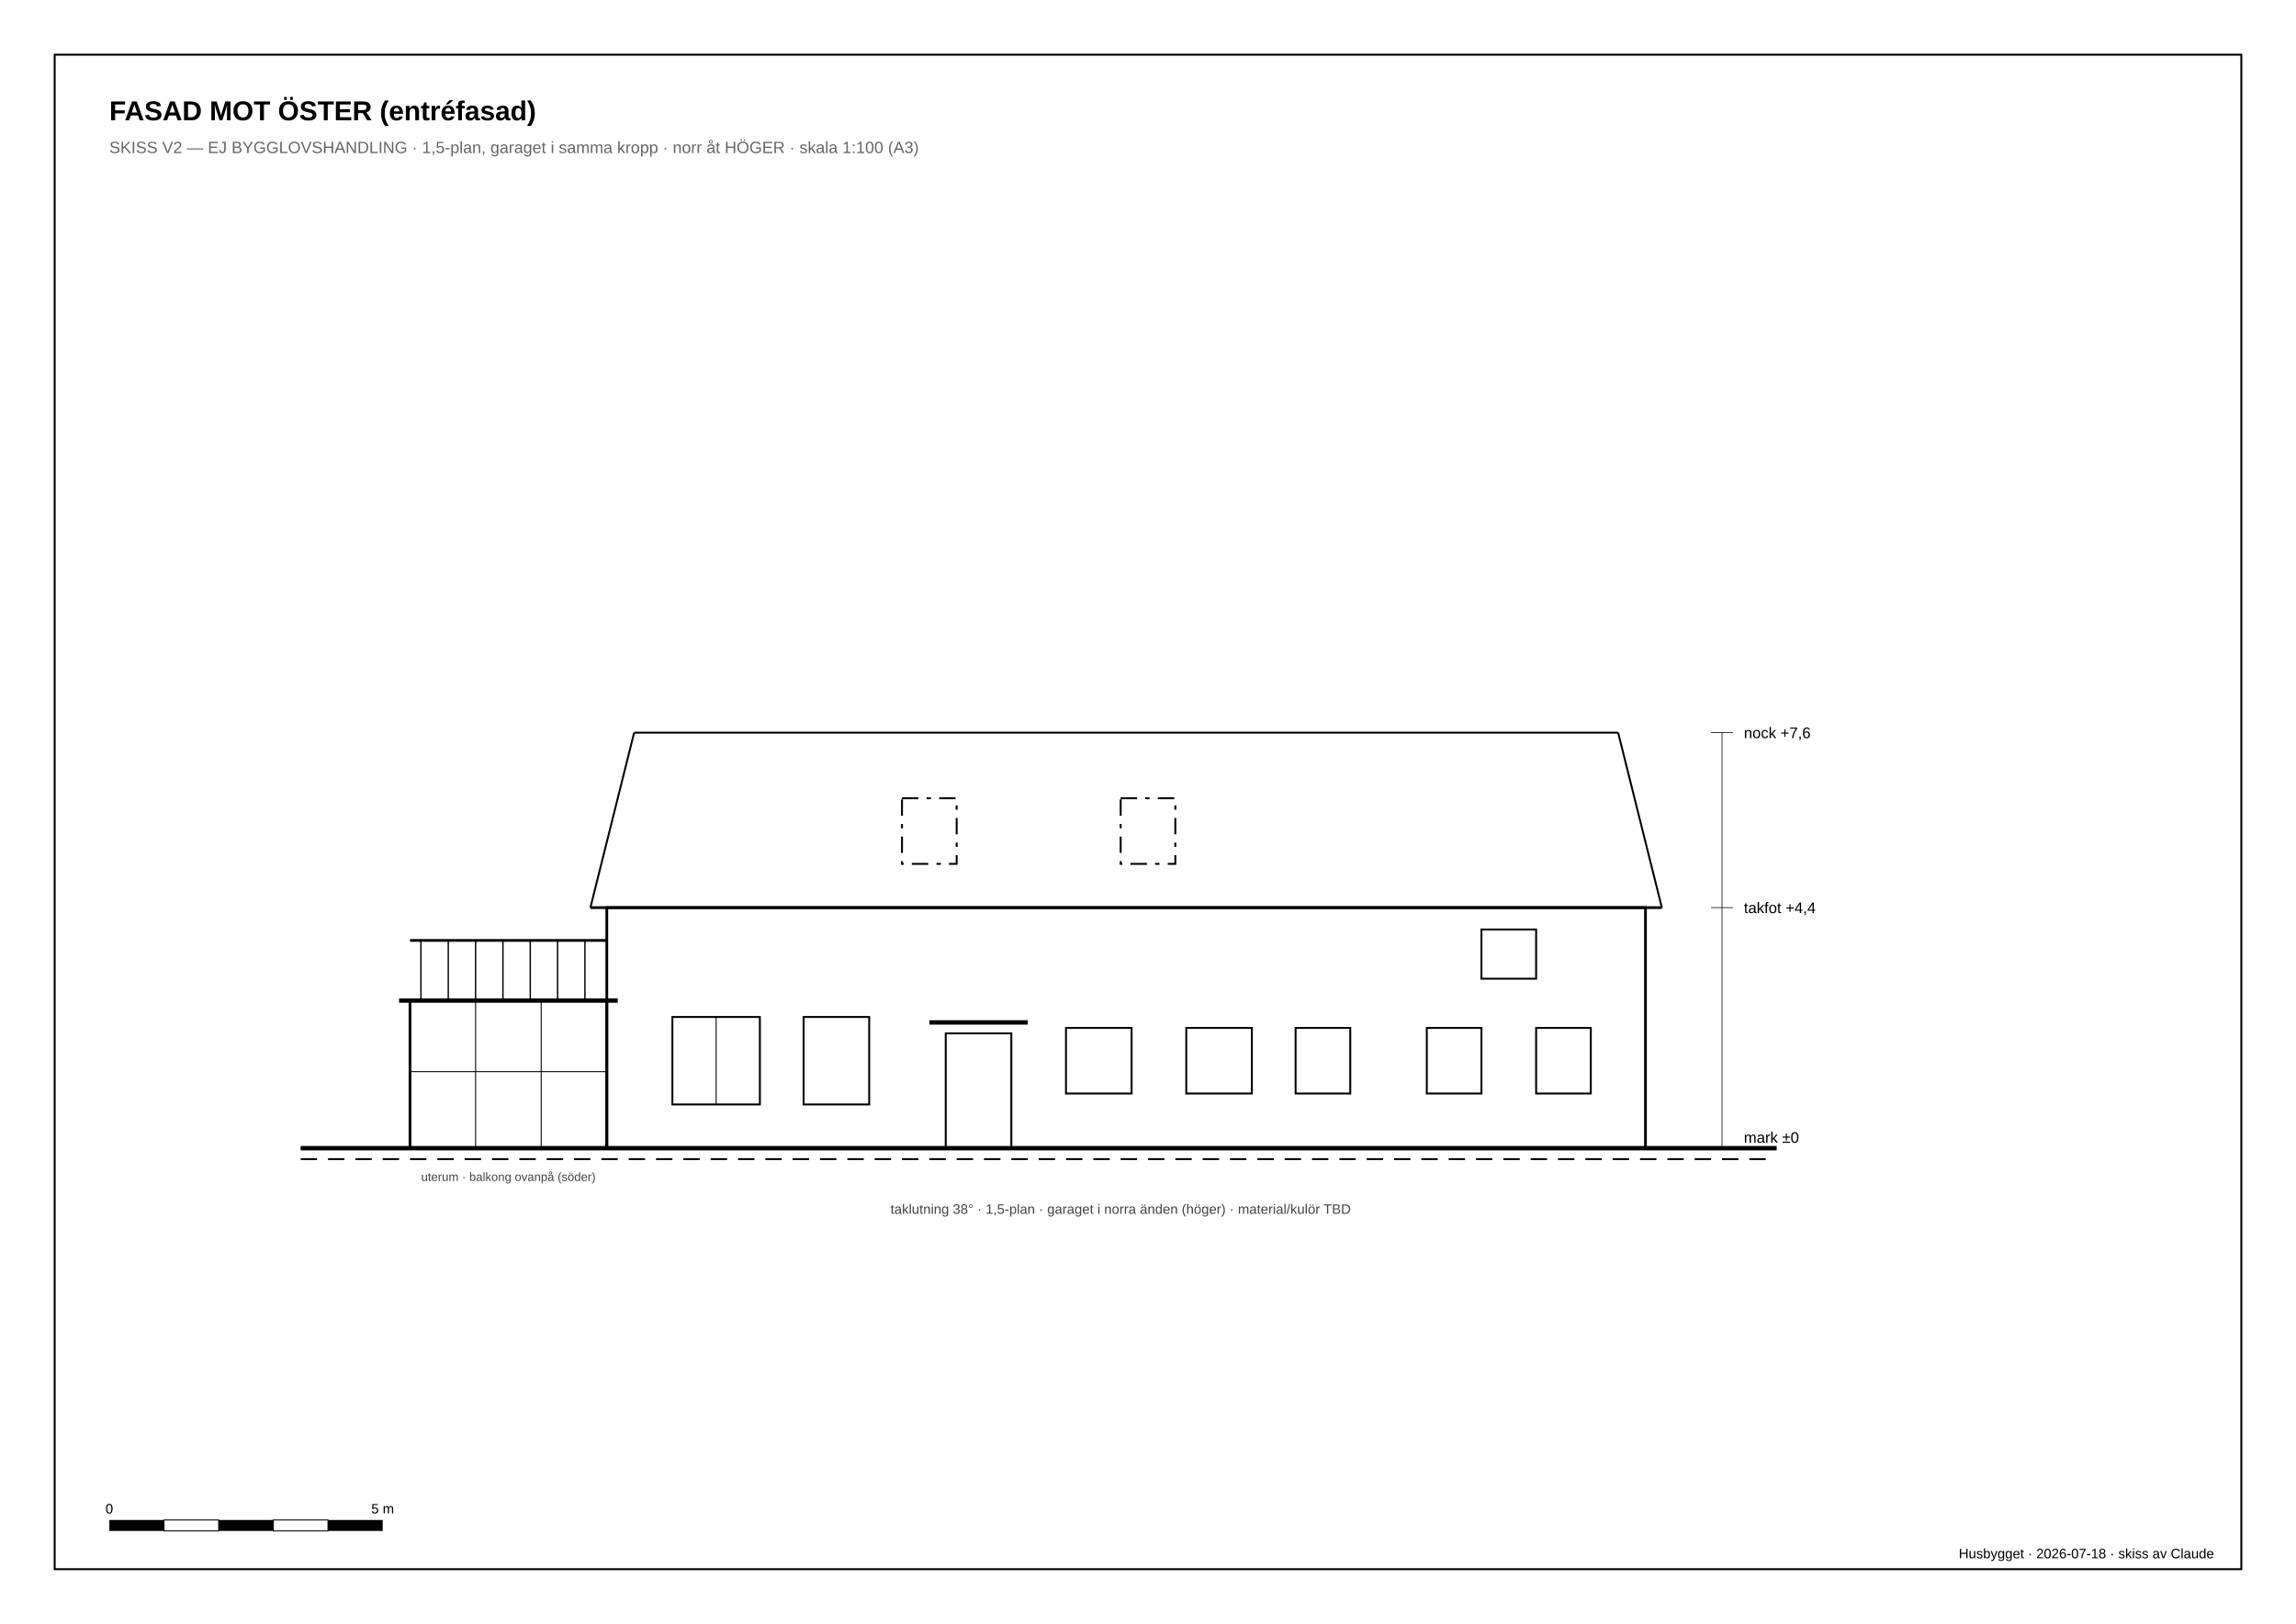
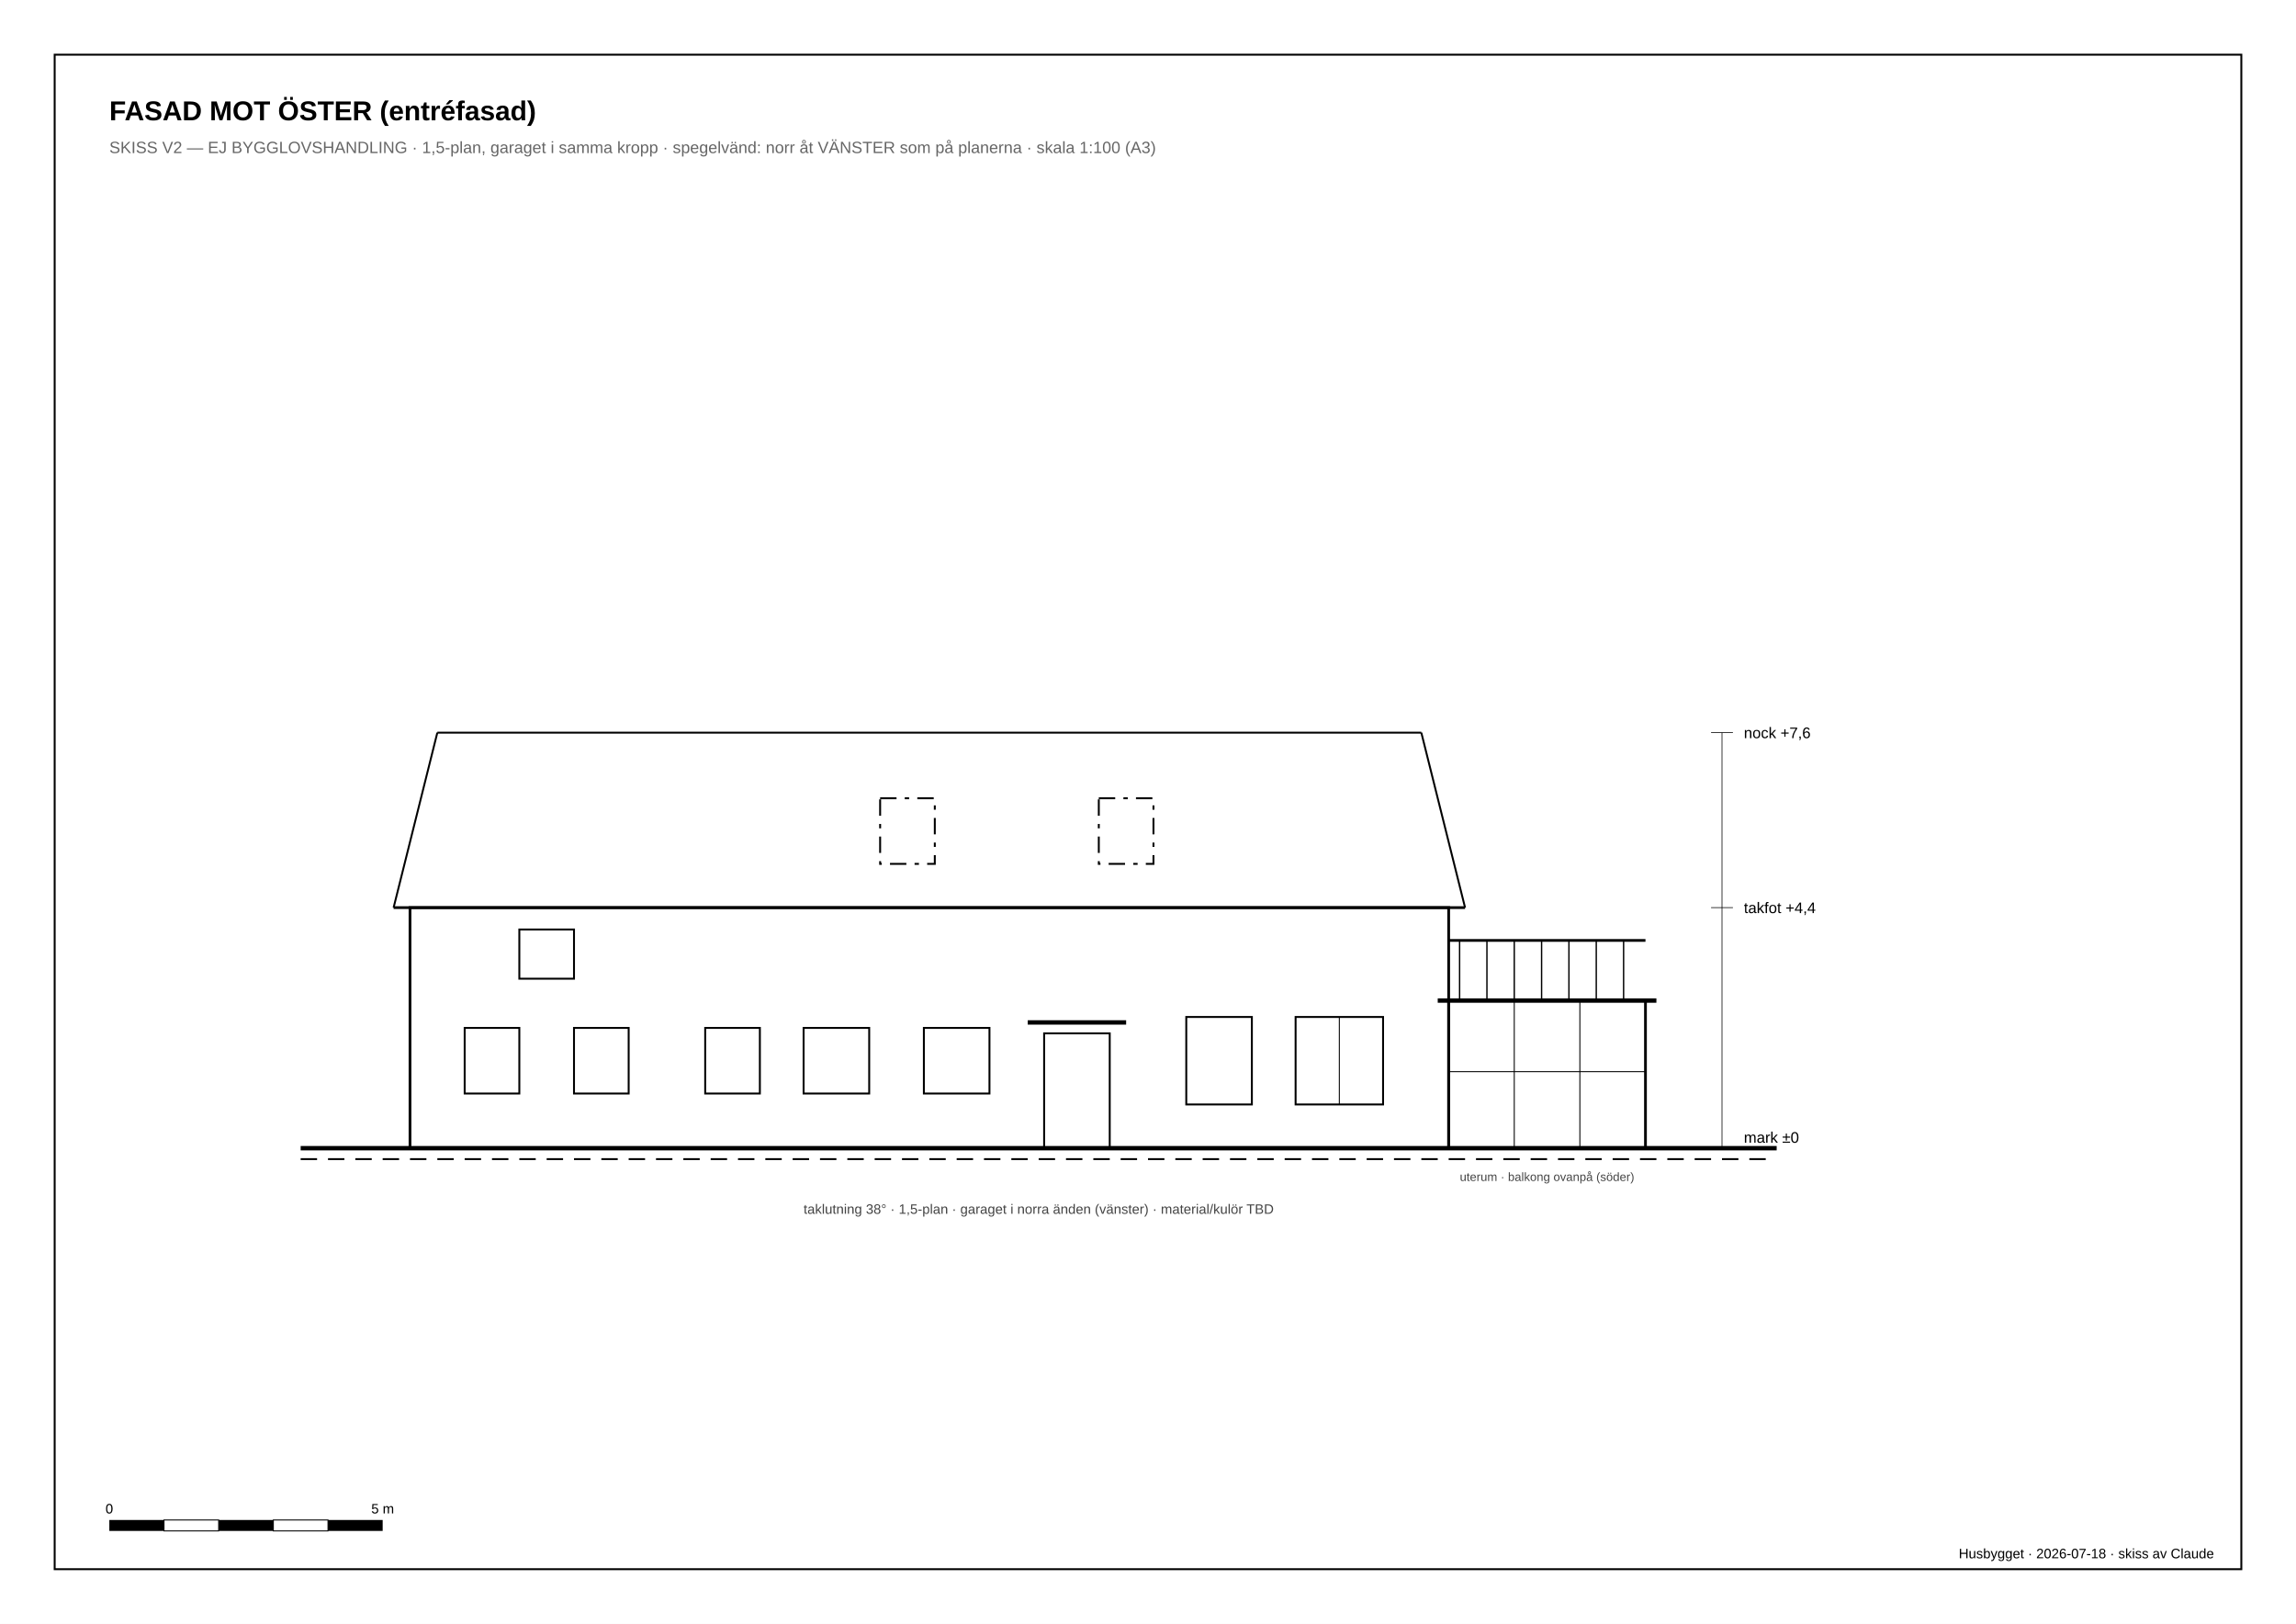
<svg xmlns="http://www.w3.org/2000/svg" viewBox="0 0 420 297" font-family="Arial, Helvetica, sans-serif">
  <rect width="420" height="297" fill="#ffffff" />
  <rect x="10" y="10" width="400" height="277" fill="none" stroke="#000" stroke-width="0.35" />
  <text x="20" y="22" font-size="5" font-weight="bold">FASAD MOT ÖSTER (entréfasad)</text>
-   <text x="20" y="28" font-size="3" fill="#666">SKISS V2 — EJ BYGGLOVSHANDLING · 1,5-plan, garaget i samma kropp · norr åt HÖGER · skala 1:100 (A3)</text>
+   <text x="20" y="28" font-size="3" fill="#666">SKISS V2 — EJ BYGGLOVSHANDLING · 1,5-plan, garaget i samma kropp · spegelvänd: norr åt VÄNSTER som på planerna · skala 1:100 (A3)</text>
  <text x="405" y="285" font-size="2.5" text-anchor="end">Husbygget · 2026-07-18 · skiss av Claude</text>
  <g transform="translate(75,0)">
    <line x1="-20" y1="210" x2="250" y2="210" stroke="#000" stroke-width="0.8" />
    <line x1="-20" y1="212" x2="250" y2="212" stroke="#000" stroke-width="0.35" stroke-dasharray="3 2" />
-     <rect x="36" y="166" width="190" height="44" fill="none" stroke="#000" stroke-width="0.5" />
-     <line x1="33" y1="166" x2="229" y2="166" stroke="#000" stroke-width="0.5" />
-     <line x1="41" y1="134" x2="221" y2="134" stroke="#000" stroke-width="0.35" />
-     <line x1="33" y1="166" x2="41" y2="134" stroke="#000" stroke-width="0.35" />
-     <line x1="229" y1="166" x2="221" y2="134" stroke="#000" stroke-width="0.35" />
+     <rect x="0" y="166" width="190" height="44" fill="none" stroke="#000" stroke-width="0.5" />
+     <line x1="-3" y1="166" x2="193" y2="166" stroke="#000" stroke-width="0.5" />
+     <line x1="5" y1="134" x2="185" y2="134" stroke="#000" stroke-width="0.35" />
+     <line x1="-3" y1="166" x2="5" y2="134" stroke="#000" stroke-width="0.35" />
+     <line x1="193" y1="166" x2="185" y2="134" stroke="#000" stroke-width="0.35" />
    <g stroke="#000" stroke-width="0.35" stroke-dasharray="3 1.5 0.8 1.5" fill="none">
-       <rect x="90" y="146" width="10" height="12" />
-       <rect x="130" y="146" width="10" height="12" />
+       <rect x="86" y="146" width="10" height="12" />
+       <rect x="126" y="146" width="10" height="12" />
    </g>
-     <rect x="98" y="189" width="12" height="21" fill="none" stroke="#000" stroke-width="0.35" />
-     <line x1="95" y1="187" x2="113" y2="187" stroke="#000" stroke-width="0.8" />
-     <rect x="48" y="186" width="16" height="16" fill="none" stroke="#000" stroke-width="0.35" />
-     <line x1="56" y1="186" x2="56" y2="202" stroke="#000" stroke-width="0.18" />
-     <rect x="72" y="186" width="12" height="16" fill="none" stroke="#000" stroke-width="0.35" />
-     <rect x="120" y="188" width="12" height="12" fill="none" stroke="#000" stroke-width="0.35" />
-     <rect x="142" y="188" width="12" height="12" fill="none" stroke="#000" stroke-width="0.35" />
-     <rect x="162" y="188" width="10" height="12" fill="none" stroke="#000" stroke-width="0.35" />
-     <rect x="186" y="188" width="10" height="12" fill="none" stroke="#000" stroke-width="0.35" />
-     <rect x="206" y="188" width="10" height="12" fill="none" stroke="#000" stroke-width="0.35" />
-     <rect x="196" y="170" width="10" height="9" fill="none" stroke="#000" stroke-width="0.35" />
-     <rect x="0" y="183" width="36" height="27" fill="none" stroke="#000" stroke-width="0.5" />
+     <rect x="116" y="189" width="12" height="21" fill="none" stroke="#000" stroke-width="0.35" />
+     <line x1="113" y1="187" x2="131" y2="187" stroke="#000" stroke-width="0.8" />
+     <rect x="54" y="188" width="10" height="12" fill="none" stroke="#000" stroke-width="0.35" />
+     <rect x="72" y="188" width="12" height="12" fill="none" stroke="#000" stroke-width="0.35" />
+     <rect x="94" y="188" width="12" height="12" fill="none" stroke="#000" stroke-width="0.35" />
+     <rect x="142" y="186" width="12" height="16" fill="none" stroke="#000" stroke-width="0.35" />
+     <rect x="162" y="186" width="16" height="16" fill="none" stroke="#000" stroke-width="0.35" />
+     <line x1="170" y1="186" x2="170" y2="202" stroke="#000" stroke-width="0.18" />
+     <rect x="10" y="188" width="10" height="12" fill="none" stroke="#000" stroke-width="0.35" />
+     <rect x="30" y="188" width="10" height="12" fill="none" stroke="#000" stroke-width="0.35" />
+     <rect x="20" y="170" width="10" height="9" fill="none" stroke="#000" stroke-width="0.35" />
+     <rect x="190" y="183" width="36" height="27" fill="none" stroke="#000" stroke-width="0.5" />
    <g stroke="#000" stroke-width="0.18">
-       <line x1="12" y1="183" x2="12" y2="210" />
-       <line x1="24" y1="183" x2="24" y2="210" />
-       <line x1="0" y1="196" x2="36" y2="196" />
+       <line x1="202" y1="183" x2="202" y2="210" />
+       <line x1="214" y1="183" x2="214" y2="210" />
+       <line x1="190" y1="196" x2="226" y2="196" />
    </g>
-     <line x1="-2" y1="183" x2="38" y2="183" stroke="#000" stroke-width="0.8" />
+     <line x1="188" y1="183" x2="228" y2="183" stroke="#000" stroke-width="0.8" />
    <g stroke="#000" stroke-width="0.25">
-       <line x1="0" y1="172" x2="36" y2="172" stroke-width="0.5" />
-       <line x1="2" y1="172" x2="2" y2="183" />
-       <line x1="7" y1="172" x2="7" y2="183" />
-       <line x1="12" y1="172" x2="12" y2="183" />
-       <line x1="17" y1="172" x2="17" y2="183" />
-       <line x1="22" y1="172" x2="22" y2="183" />
-       <line x1="27" y1="172" x2="27" y2="183" />
-       <line x1="32" y1="172" x2="32" y2="183" />
+       <line x1="190" y1="172" x2="226" y2="172" stroke-width="0.5" />
+       <line x1="192" y1="172" x2="192" y2="183" />
+       <line x1="197" y1="172" x2="197" y2="183" />
+       <line x1="202" y1="172" x2="202" y2="183" />
+       <line x1="207" y1="172" x2="207" y2="183" />
+       <line x1="212" y1="172" x2="212" y2="183" />
+       <line x1="217" y1="172" x2="217" y2="183" />
+       <line x1="222" y1="172" x2="222" y2="183" />
    </g>
-     <text x="18" y="216" font-size="2.2" text-anchor="middle" fill="#444">uterum · balkong ovanpå (söder)</text>
+     <text x="208" y="216" font-size="2.2" text-anchor="middle" fill="#444">uterum · balkong ovanpå (söder)</text>
    <g font-size="2.8" stroke-width="0.13">
      <line x1="240" y1="134" x2="240" y2="210" stroke="#000" />
      <line x1="238" y1="134" x2="242" y2="134" stroke="#000" />
      <line x1="238" y1="166" x2="242" y2="166" stroke="#000" />
      <line x1="238" y1="210" x2="242" y2="210" stroke="#000" />
      <text x="244" y="135" font-size="2.8">nock +7,6</text>
      <text x="244" y="167" font-size="2.8">takfot +4,4</text>
      <text x="244" y="209" font-size="2.8">mark ±0</text>
-       <text x="130" y="222" font-size="2.5" fill="#444" text-anchor="middle">taklutning 38° · 1,5-plan · garaget i norra änden (höger) · material/kulör TBD</text>
+       <text x="115" y="222" font-size="2.5" fill="#444" text-anchor="middle">taklutning 38° · 1,5-plan · garaget i norra änden (vänster) · material/kulör TBD</text>
    </g>
  </g>
  <g transform="translate(20,278)">
    <rect x="0" y="0" width="10" height="2" fill="#000" />
    <rect x="10" y="0" width="10" height="2" fill="none" stroke="#000" stroke-width="0.18" />
    <rect x="20" y="0" width="10" height="2" fill="#000" />
    <rect x="30" y="0" width="10" height="2" fill="none" stroke="#000" stroke-width="0.18" />
    <rect x="40" y="0" width="10" height="2" fill="#000" />
    <text x="0" y="-1.2" font-size="2.5" text-anchor="middle">0</text>
    <text x="50" y="-1.2" font-size="2.5" text-anchor="middle">5 m</text>
  </g>
</svg>
